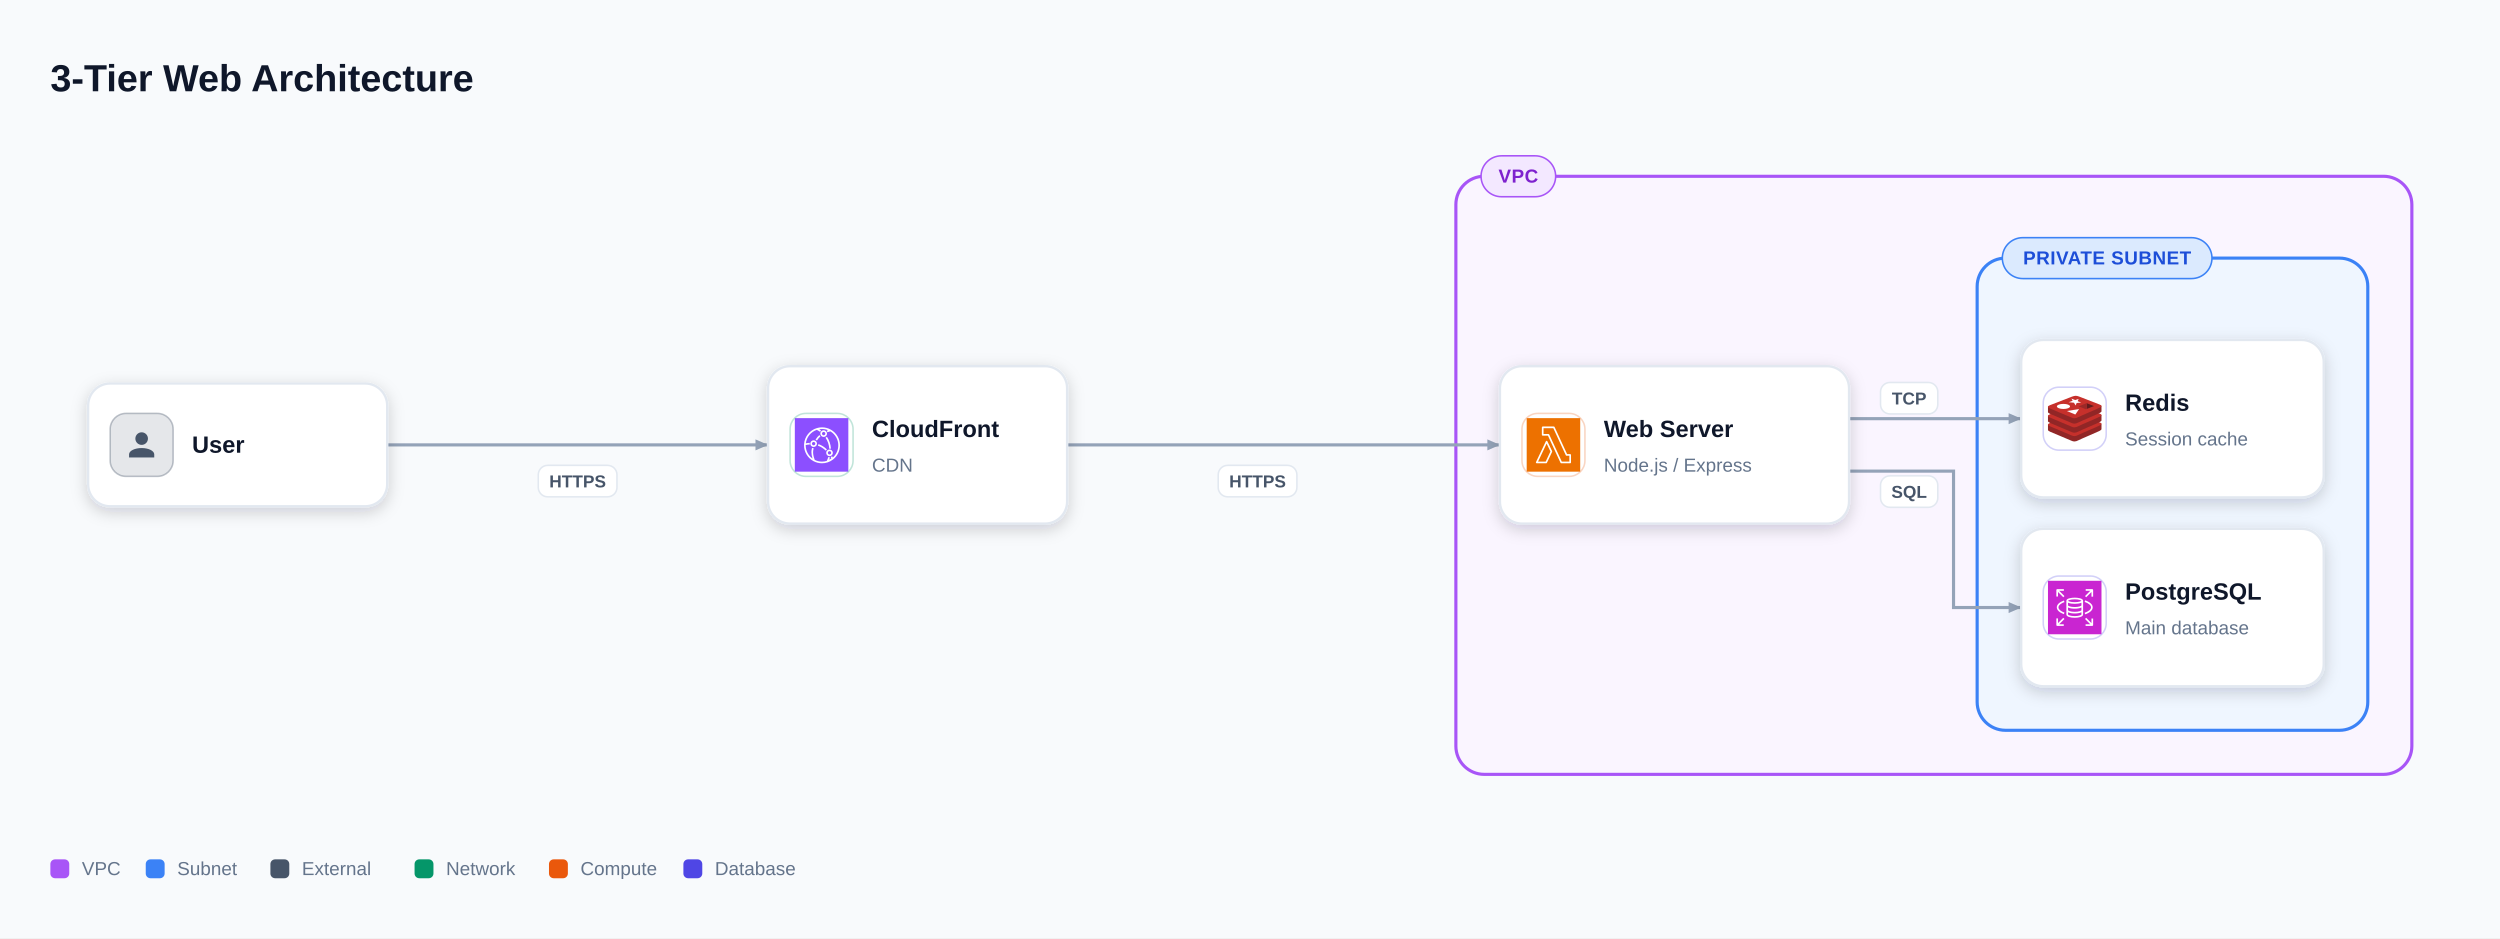
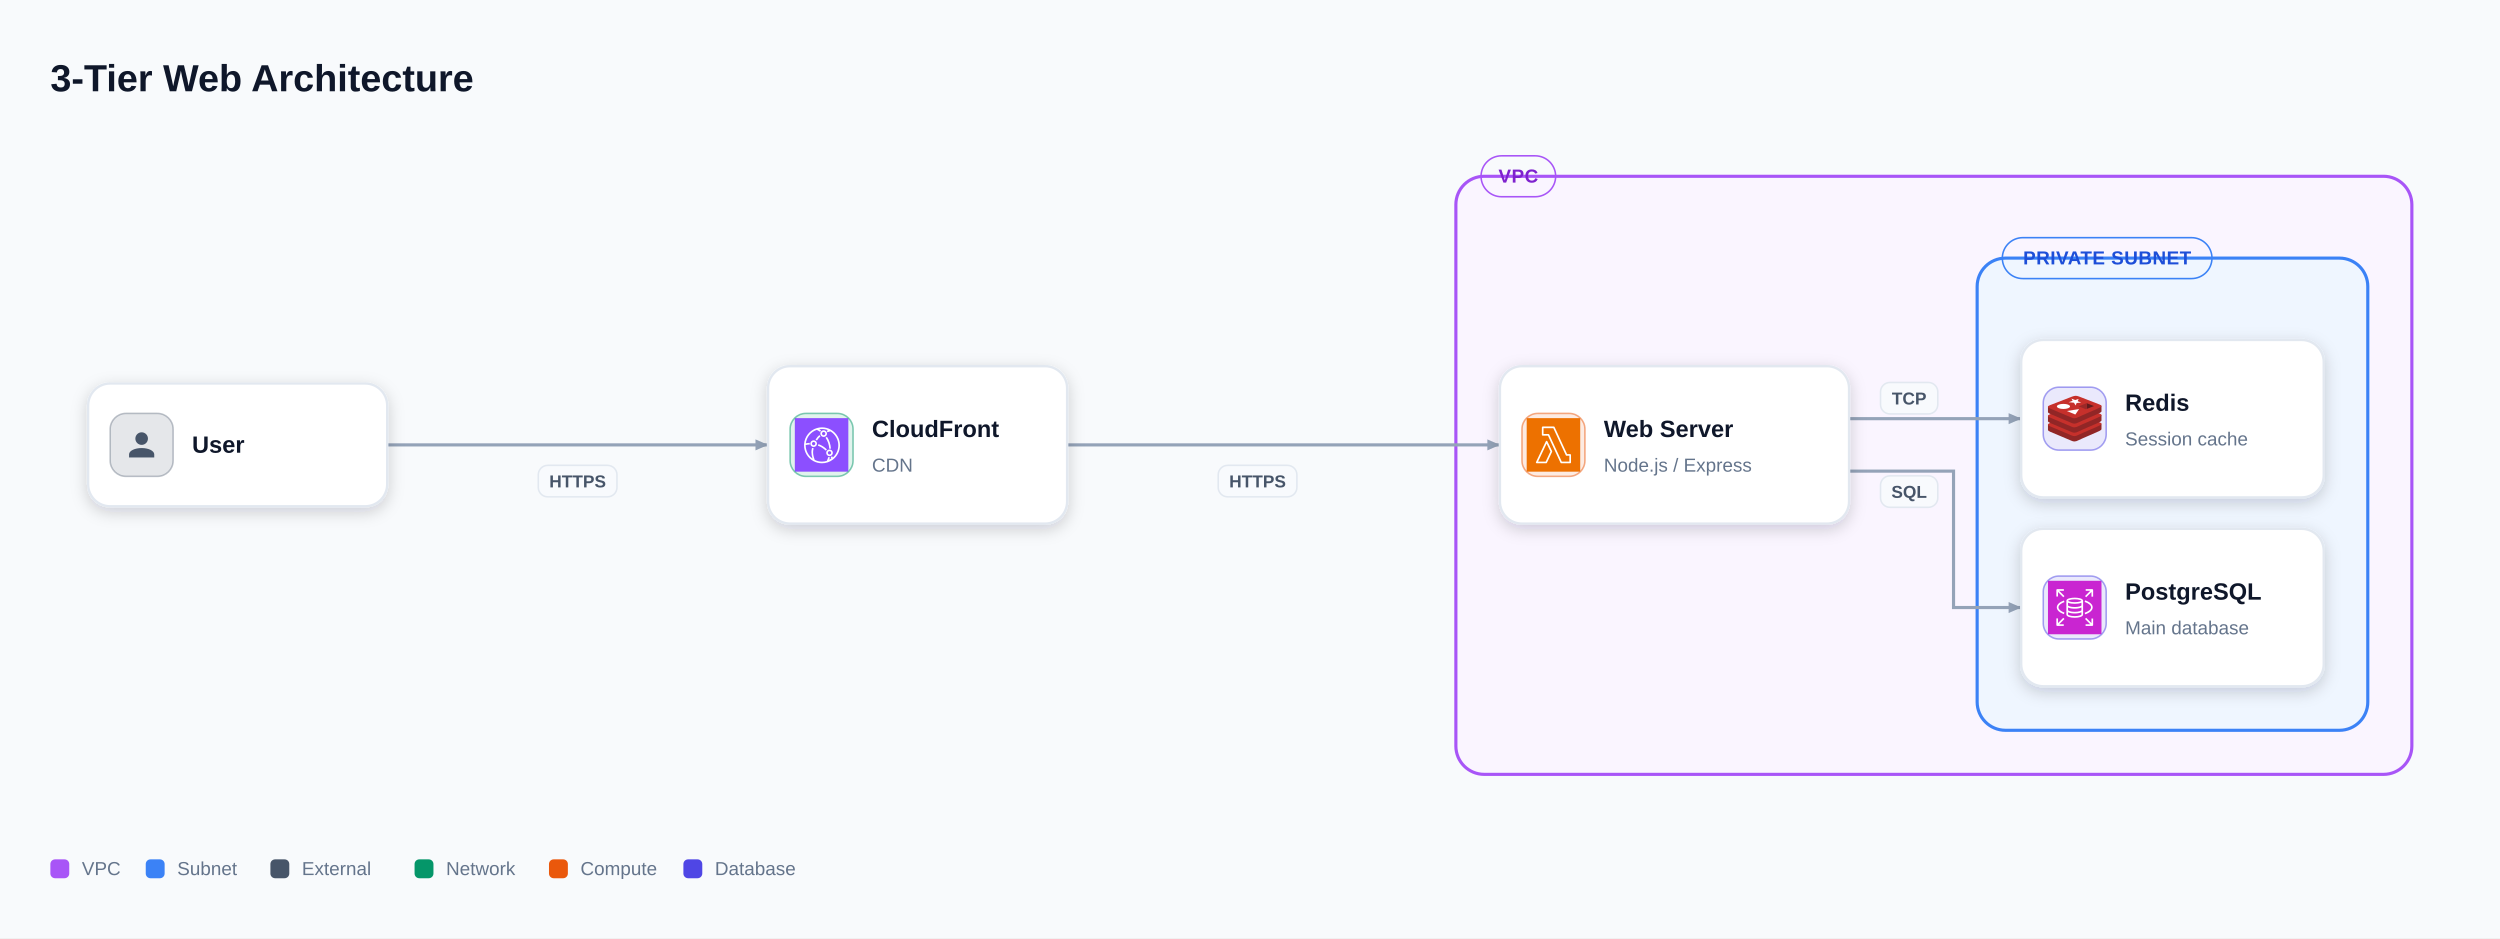
<svg xmlns="http://www.w3.org/2000/svg" width="1588.4" height="596" viewBox="0 0 1588.4 596">
  <defs>
    <filter id="card-shadow" x="-40%" y="-40%" width="180%" height="180%">
      <feDropShadow dx="0" dy="3" stdDeviation="5" flood-color="rgba(15, 23, 42, 0.18)" />
    </filter>
  </defs>
  <rect x="0" y="0" width="1588.4" height="596" fill="#f8fafc" />
  <text x="32" y="58" font-family="&quot;Segoe UI&quot;, &quot;Helvetica Neue&quot;, Arial, sans-serif" font-size="24" font-weight="700" fill="#0f172a">3-Tier Web Architecture</text>
  <g transform="translate(32, 88)">
    <g>
      <rect x="893" y="24" width="607.4" height="380" rx="18" fill="#faf5ff" stroke="#a855f7" stroke-width="2" />
-       <rect x="909" y="11" width="47.4" height="26" rx="13" fill="#f3e8ff" stroke="#a855f7" stroke-width="1" />
+       <rect x="909" y="11" width="47.4" height="26" rx="13" fill="none" stroke="#a855f7" stroke-width="1" />
      <text x="932.7" y="28" font-family="&quot;Segoe UI&quot;, &quot;Helvetica Neue&quot;, Arial, sans-serif" font-size="12" font-weight="700" letter-spacing="0.3" text-anchor="middle" fill="#7e22ce">VPC</text>
    </g>
    <g>
      <rect x="1224.2" y="76" width="248.2" height="300" rx="18" fill="#eff6ff" stroke="#3b82f6" stroke-width="2" />
-       <rect x="1240.2" y="63" width="133.2" height="26" rx="13" fill="#dbeafe" stroke="#3b82f6" stroke-width="1" />
+       <rect x="1240.2" y="63" width="133.2" height="26" rx="13" fill="none" stroke="#3b82f6" stroke-width="1" />
      <text x="1306.8" y="80" font-family="&quot;Segoe UI&quot;, &quot;Helvetica Neue&quot;, Arial, sans-serif" font-size="12" font-weight="700" letter-spacing="0.3" text-anchor="middle" fill="#1d4ed8">PRIVATE SUBNET</text>
    </g>
    <path d="M214,194.667 L456,194.667" fill="none" stroke="#94a3b8" stroke-width="2" />
    <path d="M-8,-3.5 L0,0 L-8,3.5 Z" fill="#94a3b8" transform="translate(456 194.6667) rotate(0)" />
    <g>
-       <rect x="310" y="207.667" width="50" height="20" rx="6" fill="#ffffff" stroke="#e2e8f0" stroke-width="1" />
+       <rect x="310" y="207.667" width="50" height="20" rx="6" fill="rgba(248, 250, 252, 0.85)" stroke="#e2e8f0" stroke-width="1" />
      <text x="335" y="221.667" font-family="&quot;Segoe UI&quot;, &quot;Helvetica Neue&quot;, Arial, sans-serif" font-size="11" font-weight="600" text-anchor="middle" fill="#475569">HTTPS</text>
    </g>
    <path d="M646,194.667 L921,194.667" fill="none" stroke="#94a3b8" stroke-width="2" />
    <path d="M-8,-3.5 L0,0 L-8,3.5 Z" fill="#94a3b8" transform="translate(921 194.6667) rotate(0)" />
    <g>
-       <rect x="742" y="207.667" width="50" height="20" rx="6" fill="#ffffff" stroke="#e2e8f0" stroke-width="1" />
+       <rect x="742" y="207.667" width="50" height="20" rx="6" fill="rgba(248, 250, 252, 0.85)" stroke="#e2e8f0" stroke-width="1" />
      <text x="767" y="221.667" font-family="&quot;Segoe UI&quot;, &quot;Helvetica Neue&quot;, Arial, sans-serif" font-size="11" font-weight="600" text-anchor="middle" fill="#475569">HTTPS</text>
    </g>
    <path d="M1142.8,178 L1252.2,178" fill="none" stroke="#94a3b8" stroke-width="2" />
    <path d="M-8,-3.5 L0,0 L-8,3.5 Z" fill="#94a3b8" transform="translate(1252.2 178) rotate(0)" />
    <g>
-       <rect x="1162.8" y="155" width="36.4" height="20" rx="6" fill="#ffffff" stroke="#e2e8f0" stroke-width="1" />
+       <rect x="1162.8" y="155" width="36.4" height="20" rx="6" fill="rgba(248, 250, 252, 0.85)" stroke="#e2e8f0" stroke-width="1" />
      <text x="1181" y="169" font-family="&quot;Segoe UI&quot;, &quot;Helvetica Neue&quot;, Arial, sans-serif" font-size="11" font-weight="600" text-anchor="middle" fill="#475569">TCP</text>
    </g>
    <path d="M1142.8,211.333 L1209.2,211.333 L1209.2,298 L1252.2,298" fill="none" stroke="#94a3b8" stroke-width="2" />
    <path d="M-8,-3.5 L0,0 L-8,3.5 Z" fill="#94a3b8" transform="translate(1252.2 298) rotate(0)" />
    <g>
-       <rect x="1162.8" y="214.333" width="36.4" height="20" rx="6" fill="#ffffff" stroke="#e2e8f0" stroke-width="1" />
+       <rect x="1162.8" y="214.333" width="36.4" height="20" rx="6" fill="rgba(248, 250, 252, 0.85)" stroke="#e2e8f0" stroke-width="1" />
      <text x="1181" y="228.333" font-family="&quot;Segoe UI&quot;, &quot;Helvetica Neue&quot;, Arial, sans-serif" font-size="11" font-weight="600" text-anchor="middle" fill="#475569">SQL</text>
    </g>
    <g transform="translate(24, 155.6667)">
      <rect x="0" y="0" width="190" height="78" rx="14" fill="#ffffff" stroke="#e2e8f0" stroke-width="1.5" filter="url(#card-shadow)" />
      <rect x="14" y="19" width="40" height="40" rx="10" fill="#475569" fill-opacity="0.14" stroke="#475569" stroke-opacity="0.35" />
      <svg x="22" y="27" width="24" height="24" viewBox="0 0 24 24">
        <path fill="#475569" d="M12 4a4 4 0 0 1 4 4a4 4 0 0 1-4 4a4 4 0 0 1-4-4a4 4 0 0 1 4-4m0 10c4.42 0 8 1.79 8 4v2H4v-2c0-2.21 3.58-4 8-4" />
      </svg>
      <text x="66" y="44" font-family="&quot;Segoe UI&quot;, &quot;Helvetica Neue&quot;, Arial, sans-serif" font-size="15" font-weight="600" fill="#0f172a">User</text>
    </g>
    <g transform="translate(456, 144.6667)">
      <rect x="0" y="0" width="190" height="100" rx="14" fill="#ffffff" stroke="#e2e8f0" stroke-width="1.5" filter="url(#card-shadow)" />
      <clipPath id="clip-badge-cdn">
        <rect x="14" y="30" width="40" height="40" rx="10" />
      </clipPath>
-       <rect x="14" y="30" width="40" height="40" rx="10" fill="#ffffff" />
+       <rect x="14" y="30" width="40" height="40" rx="10" fill="#059669" fill-opacity="0.12" />
      <g clip-path="url(#clip-badge-cdn)">
        <svg x="17" y="33" width="34" height="34" viewBox="0 0 64 64">
          <g id="Icon-Architecture/48/Arch_Amazon-CloudFront_48" stroke="none" stroke-width="1" fill="none" fill-rule="evenodd">
            <g id="Icon-Architecture-BG/48/Networking-Content-Delivery" fill="#8C4FFF">
              <rect id="Rectangle" x="0" y="0" width="64" height="64" />
            </g>
            <path d="M41.5,43.5 C40.397,43.5 39.5,42.603 39.5,41.5 C39.5,40.397 40.397,39.5 41.5,39.5 C42.603,39.5 43.5,40.397 43.5,41.5 C43.5,42.603 42.603,43.5 41.5,43.5 L41.5,43.5 Z M41.5,37.5 C39.294,37.5 37.5,39.294 37.5,41.5 C37.5,43.706 39.294,45.5 41.5,45.5 C43.706,45.5 45.5,43.706 45.5,41.5 C45.5,39.294 43.706,37.5 41.5,37.5 L41.5,37.5 Z M22.5,32.5 C21.397,32.5 20.5,31.603 20.5,30.5 C20.5,29.397 21.397,28.5 22.5,28.5 C23.603,28.5 24.5,29.397 24.5,30.5 C24.5,31.603 23.603,32.5 22.5,32.5 L22.5,32.5 Z M22.5,26.5 C20.294,26.5 18.5,28.294 18.5,30.5 C18.5,32.706 20.294,34.5 22.5,34.5 C24.706,34.5 26.5,32.706 26.5,30.5 C26.5,28.294 24.706,26.5 22.5,26.5 L22.5,26.5 Z M45.389,47.124 C45.168,46.607 44.936,46.094 44.685,45.591 L42.896,46.486 C43.17,47.035 43.42,47.599 43.656,48.165 C42.82,48.762 41.943,49.288 41.028,49.74 C41.384,48.865 41.694,47.975 41.974,47.012 L40.054,46.454 C39.564,48.134 38.985,49.581 38.184,51.133 C36.357,51.698 34.452,52 32.5,52 C29.465,52 26.567,51.314 23.871,49.976 C22.503,46.615 21.838,43.534 21.838,40.559 C21.838,39.267 22.063,38.196 22.322,36.956 C22.386,36.652 22.45,36.343 22.514,36.024 L20.551,35.638 C20.49,35.949 20.427,36.25 20.365,36.545 C20.094,37.838 19.838,39.06 19.838,40.559 C19.838,43.074 20.274,45.644 21.154,48.354 C16.072,44.724 13,38.854 13,32.5 C13,32.389 13.01,32.273 13.012,32.161 C14.642,31.799 16.123,31.614 17.854,31.571 L17.804,29.572 C16.169,29.612 14.694,29.779 13.163,30.084 C14.081,22.683 19.212,16.394 26.323,14.019 C27.873,14.818 29.02,15.524 30.135,16.37 L31.344,14.776 C30.646,14.248 29.934,13.771 29.146,13.299 C30.244,13.108 31.363,13 32.5,13 C35.032,13 37.532,13.494 39.849,14.439 C39.342,14.593 38.82,14.763 38.243,14.971 L38.923,16.852 C40.316,16.349 41.408,16.04 42.571,15.821 C48.399,19.341 52,25.667 52,32.5 C52,38.156 49.605,43.416 45.389,47.124 L45.389,47.124 Z M43.008,13.749 C39.826,11.95 36.192,11 32.5,11 C30.392,11 28.324,11.301 26.357,11.895 C17.723,14.464 11.568,22.23 11.045,31.196 C11.01,31.625 11,32.062 11,32.5 C11,40.444 15.352,47.707 22.354,51.455 C25.459,53.12 28.968,54 32.5,54 C34.892,54 37.229,53.61 39.437,52.843 C41.684,52.086 43.773,50.963 45.646,49.507 C50.955,45.399 54,39.2 54,32.5 C54,24.732 49.787,17.546 43.008,13.749 L43.008,13.749 Z M38.384,37.411 L37.003,38.858 C34.022,36.015 31.047,34.146 27.637,32.975 L28.287,31.083 C31.979,32.351 35.188,34.362 38.384,37.411 L38.384,37.411 Z M38.444,22.364 C41.282,26.692 42.88,31.444 43.193,36.488 L41.197,36.612 C40.905,31.919 39.417,27.495 36.772,23.46 L38.444,22.364 Z M26.451,26.797 L24.773,25.708 C26.316,23.332 27.639,21.758 29.336,20.278 L30.65,21.786 C29.103,23.135 27.886,24.587 26.451,26.797 L26.451,26.797 Z M34.5,16.5 C35.603,16.5 36.5,17.397 36.5,18.5 C36.5,19.603 35.603,20.5 34.5,20.5 C33.397,20.5 32.5,19.603 32.5,18.5 C32.5,17.397 33.397,16.5 34.5,16.5 L34.5,16.5 Z M34.5,22.5 C36.706,22.5 38.5,20.706 38.5,18.5 C38.5,16.294 36.706,14.5 34.5,14.5 C32.294,14.5 30.5,16.294 30.5,18.5 C30.5,20.706 32.294,22.5 34.5,22.5 L34.5,22.5 Z" id="Amazon-CloudFront_Icon_48_Squid" fill="#FFFFFF" />
          </g>
        </svg>
      </g>
-       <rect x="14" y="30" width="40" height="40" rx="10" fill="none" stroke="#059669" stroke-opacity="0.25" />
+       <rect x="14" y="30" width="40" height="40" rx="10" fill="none" stroke="#059669" stroke-opacity="0.5" />
      <text x="66" y="45" font-family="&quot;Segoe UI&quot;, &quot;Helvetica Neue&quot;, Arial, sans-serif" font-size="15" font-weight="600" fill="#0f172a">CloudFront</text>
      <text x="66" y="67" font-family="&quot;Segoe UI&quot;, &quot;Helvetica Neue&quot;, Arial, sans-serif" font-size="12" fill="#64748b">CDN</text>
    </g>
    <g transform="translate(921, 144.6667)">
      <rect x="0" y="0" width="221.8" height="100" rx="14" fill="#ffffff" stroke="#e2e8f0" stroke-width="1.5" filter="url(#card-shadow)" />
      <clipPath id="clip-badge-web">
        <rect x="14" y="30" width="40" height="40" rx="10" />
      </clipPath>
-       <rect x="14" y="30" width="40" height="40" rx="10" fill="#ffffff" />
+       <rect x="14" y="30" width="40" height="40" rx="10" fill="#ea580c" fill-opacity="0.12" />
      <g clip-path="url(#clip-badge-web)">
        <svg x="17" y="33" width="34" height="34" viewBox="0 0 64 64">
          <g id="Icon-Architecture/48/Arch_AWS-Lambda_48" stroke="none" stroke-width="1" fill="none" fill-rule="evenodd">
            <g id="Icon-Architecture-BG/48/Compute" fill="#ED7100">
              <rect id="Rectangle" x="0" y="0" width="64" height="64" />
            </g>
            <path d="M22.679,52 L13.574,52 L23.838,30.41 L28.4,39.861 L22.679,52 Z M24.727,27.667 C24.561,27.321 24.212,27.103 23.831,27.103 L23.828,27.103 C23.445,27.104 23.097,27.325 22.932,27.672 L11.097,52.569 C10.95,52.879 10.971,53.243 11.154,53.534 C11.335,53.824 11.654,54 11.996,54 L23.31,54 C23.695,54 24.045,53.777 24.21,53.428 L30.404,40.284 C30.533,40.01 30.532,39.692 30.399,39.42 L24.727,27.667 Z M51.008,52 L41.986,52 L26.955,19.578 C26.791,19.226 26.439,19 26.052,19 L20.128,19 L20.135,12 L31.815,12 L46.775,44.42 C46.938,44.774 47.291,45 47.679,45 L51.008,45 L51.008,52 Z M52.004,43 L48.314,43 L33.354,10.58 C33.191,10.226 32.838,10 32.451,10 L19.14,10 C18.591,10 18.145,10.447 18.144,10.999 L18.136,19.999 C18.136,20.265 18.241,20.519 18.427,20.707 C18.614,20.895 18.867,21 19.131,21 L25.417,21 L40.448,53.422 C40.611,53.774 40.963,54 41.35,54 L52.004,54 C52.555,54 53,53.552 53,53 L53,44 C53,43.448 52.555,43 52.004,43 L52.004,43 Z" id="AWS-Lambda_Icon_48_Squid" fill="#FFFFFF" />
          </g>
        </svg>
      </g>
-       <rect x="14" y="30" width="40" height="40" rx="10" fill="none" stroke="#ea580c" stroke-opacity="0.25" />
+       <rect x="14" y="30" width="40" height="40" rx="10" fill="none" stroke="#ea580c" stroke-opacity="0.5" />
      <text x="66" y="45" font-family="&quot;Segoe UI&quot;, &quot;Helvetica Neue&quot;, Arial, sans-serif" font-size="15" font-weight="600" fill="#0f172a">Web Server</text>
      <text x="66" y="67" font-family="&quot;Segoe UI&quot;, &quot;Helvetica Neue&quot;, Arial, sans-serif" font-size="12" fill="#64748b">Node.js / Express</text>
    </g>
    <g transform="translate(1252.2, 128)">
      <rect x="0" y="0" width="192.2" height="100" rx="14" fill="#ffffff" stroke="#e2e8f0" stroke-width="1.5" filter="url(#card-shadow)" />
      <clipPath id="clip-badge-cache">
        <rect x="14" y="30" width="40" height="40" rx="10" />
      </clipPath>
-       <rect x="14" y="30" width="40" height="40" rx="10" fill="#ffffff" />
+       <rect x="14" y="30" width="40" height="40" rx="10" fill="#4f46e5" fill-opacity="0.12" />
      <g clip-path="url(#clip-badge-cache)">
        <svg x="17" y="33" width="34" height="34" viewBox="0 0 256 220">
          <path d="M246 169c-13.7 7-84.5 36.2-99.5 44-15.1 7.9-23.5 7.8-35.4 2.1C99.2 209.4 24 179 10.3 172.5 3.6 169.3 0 166.5 0 164v-26s98-21.3 113.9-27c15.8-5.6 21.3-5.8 34.8-.9 13.4 5 94 19.5 107.3 24.3V160c0 2.5-3 5.3-10 9" fill="#912626" />
          <path d="M246 143.2c-13.7 7.1-84.5 36.2-99.5 44-15.1 8-23.5 7.9-35.4 2.2-11.9-5.7-87.2-36.1-100.8-42.6-13.5-6.5-13.8-11-.5-16.2 13.4-5.2 88.2-34.6 104-40.3 16-5.6 21.4-5.8 34.9-1 13.4 5 83.8 33 97.1 37.9 13.3 4.9 13.8 8.9.2 16" fill="#C6302B" />
          <path d="M246 127c-13.7 7.2-84.5 36.3-99.5 44.2-15.1 7.8-23.5 7.7-35.4 2-11.9-5.6-87.2-36-100.8-42.6-6.7-3.2-10.3-6-10.3-8.5V96.2s98-21.3 113.9-27c15.8-5.7 21.3-5.9 34.8-1 13.4 5 94 19.5 107.3 24.4V118c0 2.5-3 5.4-10 9" fill="#912626" />
          <path d="M246 101.4c-13.7 7-84.5 36.2-99.5 44-15.1 7.9-23.5 7.8-35.4 2.1C99.2 141.8 24 111.4 10.3 105c-13.5-6.5-13.8-11-.5-16.1C23.2 83.5 98 54 113.8 48.5c16-5.7 21.4-6 34.9-1 13.4 5 83.8 33 97.1 37.8 13.3 5 13.8 9 .2 16" fill="#C6302B" />
          <path d="M246 83.7c-13.7 7-84.5 36.2-99.5 44-15.1 7.9-23.5 7.8-35.4 2.1C99.2 124.1 24 93.7 10.3 87.2 3.6 84 0 81.2 0 78.7v-26s98-21.3 113.9-27c15.8-5.6 21.3-5.8 34.8-.9 13.4 5 94 19.5 107.3 24.4v25.5c0 2.5-3 5.3-10 9" fill="#912626" />
          <path d="M246 58c-13.7 7-84.5 36.1-99.5 44-15.1 7.9-23.5 7.8-35.4 2C99.2 98.5 24 68 10.3 61.6c-13.5-6.5-13.8-11-.5-16.2C23.2 40.1 98 10.7 113.8 5c16-5.6 21.4-5.8 34.9-.9 13.4 5 83.8 33 97.1 37.8 13.3 4.9 13.8 9 .2 16" fill="#C6302B" />
          <path d="m159.3 32.8-22 2.2-5 11.9-8-13.2L99 31.4l19-6.9-5.8-10.5 17.8 7 16.7-5.5-4.5 10.9 17 6.4M131 90.3l-41-17 58.8-9.1-17.8 26M74 39.3c17.5 0 31.5 5.5 31.5 12.2 0 6.8-14 12.2-31.4 12.2s-31.5-5.4-31.5-12.2c0-6.7 14.1-12.2 31.5-12.2" fill="#FFF" />
          <path d="M185.3 36 220 49.8l-34.8 13.7V36" fill="#621B1C" />
          <path d="M146.8 51.2 185.3 36v27.5l-3.8 1.5-34.7-13.8" fill="#9A2928" />
        </svg>
      </g>
-       <rect x="14" y="30" width="40" height="40" rx="10" fill="none" stroke="#4f46e5" stroke-opacity="0.25" />
+       <rect x="14" y="30" width="40" height="40" rx="10" fill="none" stroke="#4f46e5" stroke-opacity="0.5" />
      <text x="66" y="45" font-family="&quot;Segoe UI&quot;, &quot;Helvetica Neue&quot;, Arial, sans-serif" font-size="15" font-weight="600" fill="#0f172a">Redis</text>
      <text x="66" y="67" font-family="&quot;Segoe UI&quot;, &quot;Helvetica Neue&quot;, Arial, sans-serif" font-size="12" fill="#64748b">Session cache</text>
    </g>
    <g transform="translate(1252.2, 248)">
      <rect x="0" y="0" width="192.2" height="100" rx="14" fill="#ffffff" stroke="#e2e8f0" stroke-width="1.5" filter="url(#card-shadow)" />
      <clipPath id="clip-badge-db">
        <rect x="14" y="30" width="40" height="40" rx="10" />
      </clipPath>
-       <rect x="14" y="30" width="40" height="40" rx="10" fill="#ffffff" />
+       <rect x="14" y="30" width="40" height="40" rx="10" fill="#4f46e5" fill-opacity="0.12" />
      <g clip-path="url(#clip-badge-db)">
        <svg x="17" y="33" width="34" height="34" viewBox="0 0 64 64">
          <g id="Icon-Architecture/48/Arch_Amazon-RDS_48" stroke="none" stroke-width="1" fill="none" fill-rule="evenodd">
            <g id="Icon-Architecture-BG/48/Database" fill="#C925D1">
              <rect id="Rectangle" x="0" y="0" width="64" height="64" />
            </g>
            <path d="M54,11 L54,19 L52,19 L52,13.414 L45.707,19.707 L44.293,18.293 L50.586,12 L45.125,12 L45.125,10 L53,10 C53.553,10 54,10.448 54,11 L54,11 Z M12,18.875 L10,18.875 L10,11 C10,10.448 10.447,10 11,10 L19,10 L19,12 L13.414,12 L19.707,18.293 L18.293,19.707 L12,13.414 L12,18.875 Z M19.707,45.707 L13.414,52 L18.875,52 L18.875,54 L11,54 C10.447,54 10,53.552 10,53 L10,45 L12,45 L12,50.586 L18.293,44.293 L19.707,45.707 Z M51.5,31.781 C51.5,29.352 48.634,26.932 43.833,25.307 L44.474,23.413 C50.21,25.354 53.5,28.404 53.5,31.781 C53.5,35.158 50.21,38.208 44.474,40.15 L43.833,38.255 C48.634,36.631 51.5,34.21 51.5,31.781 L51.5,31.781 Z M12.543,31.781 C12.543,34.105 15.224,36.46 19.715,38.081 L19.035,39.961 C13.639,38.014 10.543,35.033 10.543,31.781 C10.543,28.53 13.639,25.548 19.035,23.601 L19.715,25.482 C15.224,27.103 12.543,29.458 12.543,31.781 L12.543,31.781 Z M52,45.125 L54,45.125 L54,53 C54,53.552 53.553,54 53,54 L45,54 L45,52 L50.586,52 L44.293,45.707 L45.707,44.293 L52,50.586 L52,45.125 Z M32.022,31.402 C26.999,31.402 24.126,30.059 24,29.483 L24,26.257 C26.159,27.266 29.609,27.593 32,27.593 C34.391,27.593 37.841,27.266 40,26.257 L40,29.483 C39.894,30.057 37.051,31.402 32.022,31.402 L32.022,31.402 Z M32.022,37.13 C26.999,37.13 24.126,35.786 24,35.21 L24,31.956 C25.953,32.937 29.055,33.402 32.022,33.402 C34.973,33.402 38.055,32.938 40,31.96 L40,35.21 C39.894,35.785 37.052,37.13 32.022,37.13 L32.022,37.13 Z M32,42.268 C26.95,42.268 24.104,40.917 24,40.346 L24,37.683 C25.953,38.665 29.055,39.13 32.022,39.13 C34.973,39.13 38.055,38.666 40,37.687 L40,40.342 C39.896,40.917 37.05,42.268 32,42.268 L32,42.268 Z M32,22.193 C36.971,22.193 39.642,23.37 39.982,23.894 C39.642,24.417 36.971,25.593 32,25.593 C26.909,25.593 24.233,24.361 24,23.949 L24,23.93 C24.233,23.426 26.909,22.193 32,22.193 L32,22.193 Z M32,20.193 C28.286,20.193 22,20.973 22,23.894 L22,40.346 C22,43.041 27.184,44.268 32,44.268 C36.816,44.268 42,43.041 42,40.346 L42,23.894 C42,20.973 35.714,20.193 32,20.193 L32,20.193 Z" id="Amazon-RDS_Icon_48_Squid" fill="#FFFFFF" />
          </g>
        </svg>
      </g>
-       <rect x="14" y="30" width="40" height="40" rx="10" fill="none" stroke="#4f46e5" stroke-opacity="0.25" />
+       <rect x="14" y="30" width="40" height="40" rx="10" fill="none" stroke="#4f46e5" stroke-opacity="0.5" />
      <text x="66" y="45" font-family="&quot;Segoe UI&quot;, &quot;Helvetica Neue&quot;, Arial, sans-serif" font-size="15" font-weight="600" fill="#0f172a">PostgreSQL</text>
      <text x="66" y="67" font-family="&quot;Segoe UI&quot;, &quot;Helvetica Neue&quot;, Arial, sans-serif" font-size="12" fill="#64748b">Main database</text>
    </g>
  </g>
  <g transform="translate(32, 540)">
    <g>
      <rect x="0" y="6" width="12" height="12" rx="3" fill="#a855f7" />
      <text x="20" y="16" font-family="&quot;Segoe UI&quot;, &quot;Helvetica Neue&quot;, Arial, sans-serif" font-size="12" fill="#64748b">VPC</text>
      <rect x="60.6" y="6" width="12" height="12" rx="3" fill="#3b82f6" />
      <text x="80.6" y="16" font-family="&quot;Segoe UI&quot;, &quot;Helvetica Neue&quot;, Arial, sans-serif" font-size="12" fill="#64748b">Subnet</text>
      <rect x="139.8" y="6" width="12" height="12" rx="3" fill="#475569" />
      <text x="159.8" y="16" font-family="&quot;Segoe UI&quot;, &quot;Helvetica Neue&quot;, Arial, sans-serif" font-size="12" fill="#64748b">External</text>
      <rect x="231.4" y="6" width="12" height="12" rx="3" fill="#059669" />
      <text x="251.4" y="16" font-family="&quot;Segoe UI&quot;, &quot;Helvetica Neue&quot;, Arial, sans-serif" font-size="12" fill="#64748b">Network</text>
      <rect x="316.8" y="6" width="12" height="12" rx="3" fill="#ea580c" />
      <text x="336.8" y="16" font-family="&quot;Segoe UI&quot;, &quot;Helvetica Neue&quot;, Arial, sans-serif" font-size="12" fill="#64748b">Compute</text>
      <rect x="402.2" y="6" width="12" height="12" rx="3" fill="#4f46e5" />
      <text x="422.2" y="16" font-family="&quot;Segoe UI&quot;, &quot;Helvetica Neue&quot;, Arial, sans-serif" font-size="12" fill="#64748b">Database</text>
    </g>
  </g>
</svg>
